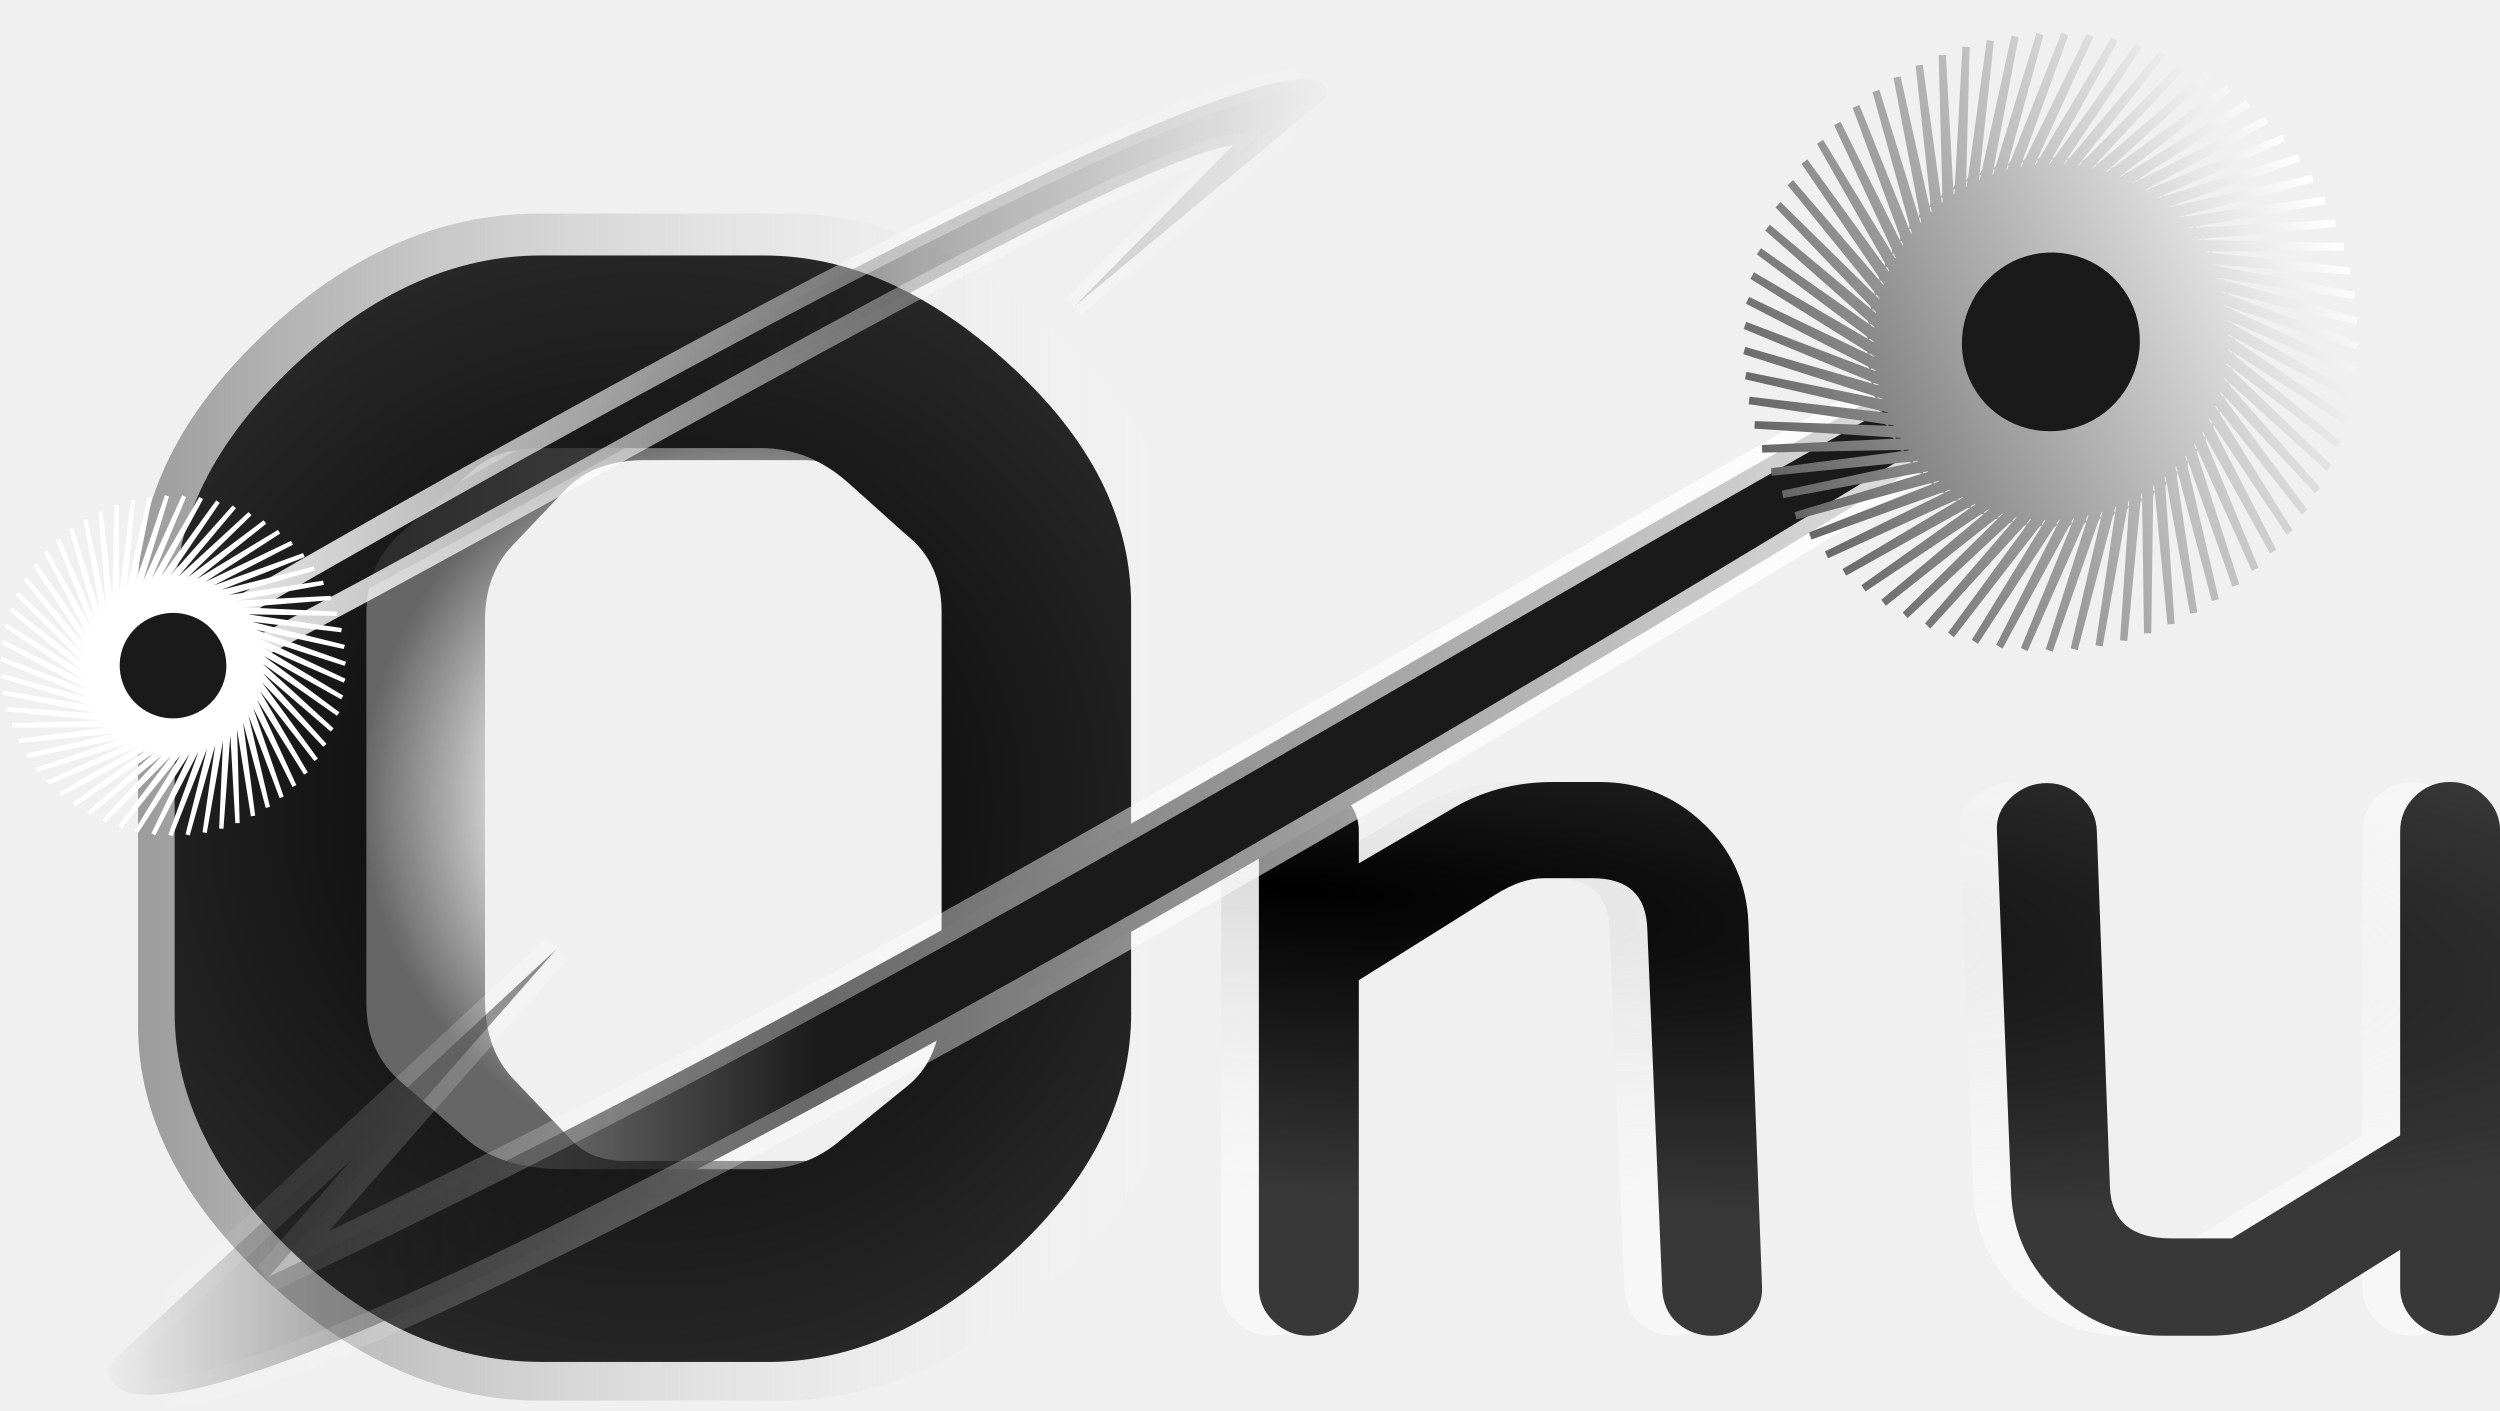
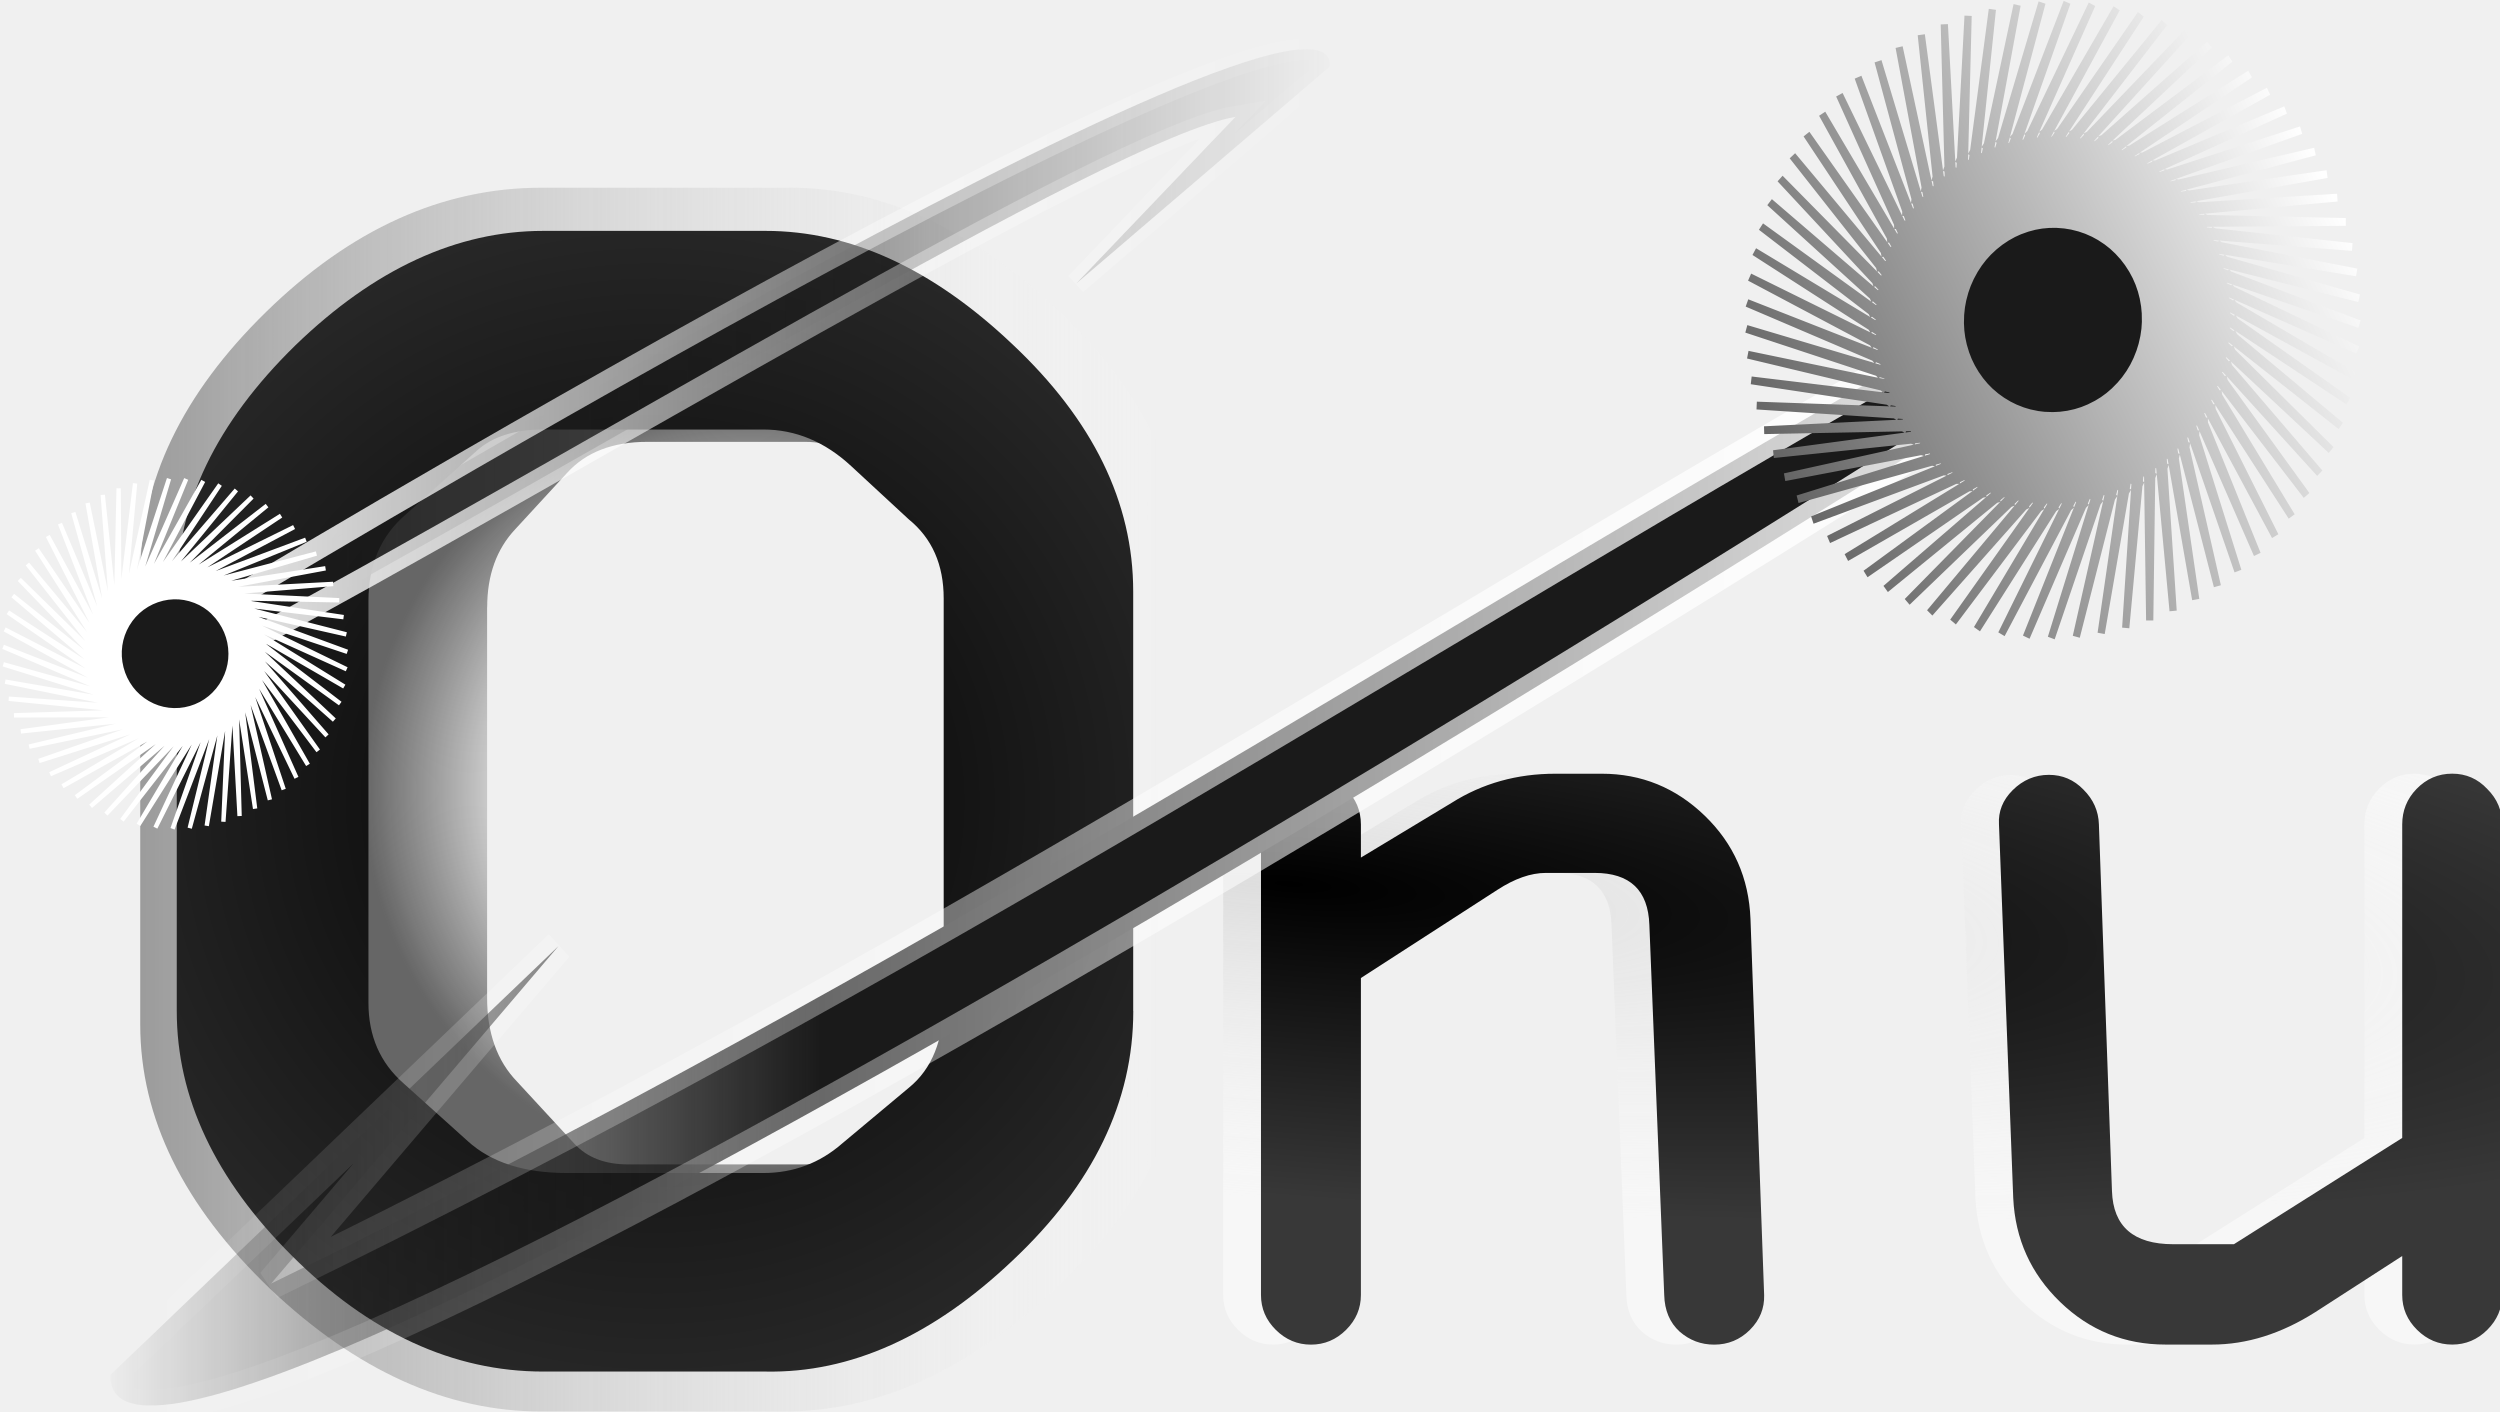
- <svg xmlns="http://www.w3.org/2000/svg" width="58.217" height="32.843" version="1.1" viewBox="0 0 58.217 32.843">
-   <defs>
-     <linearGradient id="linearGradient2" x1="2.959" x2="14.103" y1="7.774" y2="7.774" gradientTransform="matrix(1.2081 0 0 1.2202 -2.4128 -1.5672)" gradientUnits="userSpaceOnUse">
-       <stop stop-color="#9b9b9b" offset="0" />
-       <stop stop-color="#ffffff" stop-opacity="0" offset="1" />
+ <svg xmlns="http://www.w3.org/2000/svg" width="1027.123" height="580" version="1.1" viewBox="0 0 1027.123 580" id="svg28">
+   <defs id="defs20">
+     <linearGradient id="linearGradient2" x1="2.959" x2="14.103" y1="7.774" y2="7.774" gradientTransform="matrix(1.2081,0,0,1.2202,-2.4128,-1.5672)" gradientUnits="userSpaceOnUse">
+       <stop stop-color="#9b9b9b" offset="0" id="stop1" />
+       <stop stop-color="#ffffff" stop-opacity="0" offset="1" id="stop2" />
    </linearGradient>
-     <radialGradient id="radialGradient4" cx="9.434" cy="7.701" r="4.107" gradientTransform="matrix(1.2078 -.027689 .025579 1.1383 -2.6068 -.71948)" gradientUnits="userSpaceOnUse">
-       <stop stop-color="#ffffff" offset=".524" />
-       <stop stop-color="#545454" stop-opacity=".887" offset="1" />
+     <radialGradient id="radialGradient4" cx="9.434" cy="7.701" r="4.107" gradientTransform="matrix(1.2078,-0.027689,0.025579,1.1383,-2.6068,-0.71948)" gradientUnits="userSpaceOnUse">
+       <stop stop-color="#ffffff" offset=".524" id="stop3" />
+       <stop stop-color="#545454" stop-opacity=".887" offset="1" id="stop4" />
    </radialGradient>
-     <radialGradient id="radialGradient9" cx="8.443" cy="7.791" r="5.095" gradientTransform="matrix(2.8988 .026956 -.024848 2.7261 -16.493 -13.528)" gradientUnits="userSpaceOnUse">
-       <stop stop-color="#000000" offset="0" />
-       <stop stop-color="#4c4c4c" offset="1" />
+     <radialGradient id="radialGradient9" cx="8.443" cy="7.791" r="5.095" gradientTransform="matrix(2.8988,0.026956,-0.024848,2.7261,-16.493,-13.528)" gradientUnits="userSpaceOnUse">
+       <stop stop-color="#000000" offset="0" id="stop5" />
+       <stop stop-color="#4c4c4c" offset="1" id="stop6" />
    </radialGradient>
-     <radialGradient id="radialGradient6" cx="34.312" cy="19.772" r="11.993" gradientTransform="matrix(2.4501 .20438 -.040389 .48419 -48.957 6.6445)" gradientUnits="userSpaceOnUse">
-       <stop stop-color="#000000" offset="0" />
-       <stop stop-color="#383838" offset="1" />
+     <radialGradient id="radialGradient6" cx="34.312" cy="19.772" r="11.993" gradientTransform="matrix(2.4501,0.20438,-0.040389,0.48419,-48.957,6.6445)" gradientUnits="userSpaceOnUse">
+       <stop stop-color="#000000" offset="0" id="stop7" />
+       <stop stop-color="#383838" offset="1" id="stop8" />
    </radialGradient>
-     <radialGradient id="radialGradient7" cx="34.312" cy="19.772" r="11.993" gradientTransform="matrix(2.4338 .20301 -.040119 .48096 -50.022 3.9754)" gradientUnits="userSpaceOnUse">
-       <stop stop-color="#dedede" offset="0" />
-       <stop stop-color="#ffffff" stop-opacity=".463" offset="1" />
+     <radialGradient id="radialGradient7" cx="34.312" cy="19.772" r="11.993" gradientTransform="matrix(2.4338,0.20301,-0.040119,0.48096,-50.022,3.9754)" gradientUnits="userSpaceOnUse">
+       <stop stop-color="#dedede" offset="0" id="stop9" />
+       <stop stop-color="#ffffff" stop-opacity=".463" offset="1" id="stop10" />
    </radialGradient>
    <linearGradient id="linearGradient12" x1="2.835" x2="31.969" y1="10.845" y2="10.845" gradientUnits="userSpaceOnUse">
-       <stop stop-color="#1a1a1a" offset=".659" />
-       <stop stop-color="#1a1a1a" stop-opacity="0" offset="1" />
+       <stop stop-color="#1a1a1a" offset=".659" id="stop11" />
+       <stop stop-color="#1a1a1a" stop-opacity="0" offset="1" id="stop12" />
    </linearGradient>
    <linearGradient id="linearGradient14" x1="2.835" x2="31.969" y1="10.845" y2="10.845" gradientUnits="userSpaceOnUse">
-       <stop stop-color="#ffffff" offset="0" />
-       <stop stop-color="#ffffff" stop-opacity="0" offset="1" />
+       <stop stop-color="#ffffff" offset="0" id="stop13" />
+       <stop stop-color="#ffffff" stop-opacity="0" offset="1" id="stop14" />
    </linearGradient>
    <linearGradient id="linearGradient16" x1="2.731" x2="32.02" y1="10.851" y2="10.851" gradientUnits="userSpaceOnUse">
-       <stop stop-color="#ffffff" offset="0" />
-       <stop stop-color="#ffffff" stop-opacity="0" offset="1" />
+       <stop stop-color="#ffffff" offset="0" id="stop15" />
+       <stop stop-color="#ffffff" stop-opacity="0" offset="1" id="stop16" />
    </linearGradient>
    <linearGradient id="linearGradient18" x1="2.731" x2="32.02" y1="10.851" y2="10.851" gradientUnits="userSpaceOnUse">
-       <stop stop-color="#1a1a1a" offset="0" />
-       <stop stop-color="#1a1a1a" stop-opacity="0" offset="1" />
+       <stop stop-color="#1a1a1a" offset="0" id="stop17" />
+       <stop stop-color="#1a1a1a" stop-opacity="0" offset="1" id="stop18" />
    </linearGradient>
    <linearGradient id="linearGradient20" x1="1.479" x2="13.68" y1="19.055" y2="12.727" gradientUnits="userSpaceOnUse">
-       <stop stop-color="#ffffff" offset="0" />
-       <stop stop-color="#010101" offset="1" />
+       <stop stop-color="#ffffff" offset="0" id="stop19" />
+       <stop stop-color="#010101" offset="1" id="stop20" />
    </linearGradient>
  </defs>
-   <g transform="matrix(1.8095 0 0 1.871 1.1138 3.9769)" fill-rule="evenodd" stroke-miterlimit="3.6" stroke-width="0">
-     <path d="m14.625 5.202v5.435q0 1.73-1.699 3.2-1.683 1.47-3.477 1.47h-3.128q-1.826 0-3.493-1.485-1.667-1.5-1.667-3.185v-5.435q0-1.684 1.619-3.169 1.635-1.5 3.54-1.5h3.128q1.794-0.031 3.477 1.439 1.699 1.47 1.699 3.231zm-10.764 0.107v5.206q0 0.704 0.524 1.118l1 0.827q0.333 0.276 0.937 0.276h3.096q0.683 0 1.238-0.475l0.81-0.689q0.492-0.367 0.492-1.026v-5.206q0-0.766-0.492-1.133l-0.937-0.72q-0.476-0.383-1.111-0.383h-2.763q-0.905 0-1.397 0.413l-0.905 0.75q-0.492 0.398-0.492 1.041z" fill="url(#linearGradient2)" aria-label="o" />
-     <path d="m13.56 5.501v4.923q0 1.567-1.252 2.898-1.24 1.331-2.563 1.331h-2.305q-1.346 0-2.574-1.345-1.229-1.359-1.229-2.884v-4.923q0-1.525 1.194-2.87 1.205-1.359 2.609-1.359h2.305q1.322-0.028 2.563 1.304 1.252 1.331 1.252 2.926zm-7.934 0.097v4.715q0 0.638 0.386 1.012l0.737 0.749q0.246 0.25 0.69 0.25h2.282q0.503 0 0.913-0.43l0.597-0.624q0.363-0.333 0.363-0.929v-4.715q0-0.693-0.363-1.026l-0.69-0.652q-0.351-0.347-0.819-0.347h-2.036q-0.667 0-1.03 0.374l-0.667 0.679q-0.363 0.361-0.363 0.943z" fill="url(#radialGradient4)" aria-label="o" />
-     <path d="m13.941 10.473v-5.066q0-1.613-1.553-2.983-1.539-1.37-3.179-1.37h-2.86q-1.669 0-3.193 1.384-1.524 1.399-1.524 2.968v5.066q0 1.57 1.481 2.954 1.495 1.399 3.237 1.399h2.86q1.64 0.029 3.179-1.341 1.553-1.37 1.553-3.011zm-9.842-0.1v-4.852q0-0.656 0.479-1.042l0.915-0.771q0.305-0.257 0.856-0.257h2.831q0.624 0 1.132 0.442l0.74 0.642q0.45 0.343 0.45 0.956v4.852q0 0.714-0.45 1.056l-0.856 0.671q-0.435 0.357-1.016 0.357h-2.526q-0.827 0-1.277-0.385l-0.827-0.699q-0.45-0.371-0.45-0.97z" fill="url(#radialGradient9)" aria-label="o" />
+   <g transform="matrix(31.92409,0,0,34.03155,20.52214,58.98827)" fill-rule="evenodd" stroke-miterlimit="3.6" stroke-width="0" id="g22">
+     <path d="m 14.625,5.202 v 5.435 q 0,1.73 -1.699,3.2 -1.683,1.47 -3.477,1.47 H 6.322 q -1.826,0 -3.493,-1.485 -1.667,-1.5 -1.667,-3.185 V 5.202 q 0,-1.684 1.619,-3.169 1.635,-1.5 3.54,-1.5 h 3.128 q 1.794,-0.031 3.477,1.439 1.699,1.47 1.699,3.231 z M 3.861,5.309 v 5.206 q 0,0.704 0.524,1.118 l 1,0.827 q 0.333,0.276 0.937,0.276 h 3.096 q 0.683,0 1.238,-0.475 l 0.81,-0.689 q 0.492,-0.367 0.492,-1.026 v -5.206 q 0,-0.766 -0.492,-1.133 L 10.529,3.487 Q 10.053,3.104 9.418,3.104 H 6.655 q -0.905,0 -1.397,0.413 L 4.353,4.268 Q 3.861,4.666 3.861,5.309 Z" fill="url(#linearGradient2)" aria-label="o" id="path20" style="fill:url(#linearGradient2)" />
+     <path d="m 13.56,5.501 v 4.923 q 0,1.567 -1.252,2.898 -1.24,1.331 -2.563,1.331 H 7.44 q -1.346,0 -2.574,-1.345 Q 3.637,11.949 3.637,10.424 V 5.501 q 0,-1.525 1.194,-2.87 Q 6.036,1.272 7.44,1.272 H 9.745 Q 11.068,1.244 12.308,2.575 13.56,3.906 13.56,5.501 Z M 5.626,5.598 v 4.715 q 0,0.638 0.386,1.012 l 0.737,0.749 q 0.246,0.25 0.69,0.25 h 2.282 q 0.503,0 0.913,-0.43 l 0.597,-0.624 q 0.363,-0.333 0.363,-0.929 v -4.715 q 0,-0.693 -0.363,-1.026 l -0.69,-0.652 q -0.351,-0.347 -0.819,-0.347 h -2.036 q -0.667,0 -1.03,0.374 L 5.989,4.655 Q 5.627,5.016 5.627,5.598 Z" fill="url(#radialGradient4)" aria-label="o" id="path21" style="fill:url(#radialGradient4)" />
+     <path d="M 13.941,10.473 V 5.407 q 0,-1.613 -1.553,-2.983 -1.539,-1.37 -3.179,-1.37 H 6.349 q -1.669,0 -3.193,1.384 -1.524,1.399 -1.524,2.968 v 5.066 q 0,1.57 1.481,2.954 1.495,1.399 3.237,1.399 h 2.86 q 1.64,0.029 3.179,-1.341 1.553,-1.37 1.553,-3.011 z M 4.099,10.373 V 5.521 q 0,-0.656 0.479,-1.042 L 5.493,3.708 Q 5.797,3.452 6.349,3.452 h 2.831 q 0.624,0 1.132,0.442 l 0.74,0.642 q 0.45,0.343 0.45,0.956 v 4.852 q 0,0.714 -0.45,1.056 l -0.856,0.671 q -0.435,0.357 -1.016,0.357 h -2.526 q -0.827,0 -1.277,-0.385 L 4.549,11.344 q -0.45,-0.371 -0.45,-0.97 z" fill="url(#radialGradient9)" aria-label="o" id="path22" style="fill:url(#radialGradient9)" />
  </g>
-   <g transform="matrix(1 0 0 .9867 -.8445 -1.4313)" stroke-width=".101">
-     <path d="m4.754 18.319 1.472-1.248c7.899-4.155 20.459-11.721 23.34-12.201l-3.71 3.817 5.913-4.976c0.106-3.022-26.087 12.509-26.087 12.509l-2.435 1.056z" fill="url(#linearGradient18)" stroke="url(#linearGradient16)" stroke-width=".503" />
-     <path d="m8.58 18.678-3.834-3.539 3.664 3.901-3.462-3.903 3.258 4.247-3.057-4.229 2.819 4.55-2.62-4.512 2.352 4.808-2.158-4.75 1.861 5.018-1.674-4.942 1.352 5.178-1.174-5.084 0.83 5.287-0.662-5.176 0.3 5.344-0.143-5.216-0.234 5.347 0.377-5.204-0.765 5.297 0.893-5.141-1.289 5.195 1.4-5.026-1.8 5.04 1.894-4.862-2.293 4.836 2.369-4.649-2.763 4.584 2.82-4.39-3.205 4.286 3.243-4.088-3.616 3.946 3.634-3.744-3.991 3.566 3.988-3.364-4.326 3.151 4.303-2.95-4.619 2.704 4.576-2.507-4.865 2.231 4.803-2.039-5.063 1.736 4.982-1.551-5.21 1.223 5.112-1.047-5.306 0.698 5.19-0.533-5.349 0.166 5.218-0.013-5.34-0.367 5.193 0.506-5.276-0.897 5.117 1.021-5.161-1.418 4.99 1.525-4.994-1.925 4.813 2.014-4.777-2.413 4.589 2.484-4.514-2.876 4.319 2.928-4.205-3.311 4.006 3.344-3.854-3.713 3.653 3.726-3.465-4.079 3.264 4.071-3.042-4.404 2.842 4.376-2.588-4.685 2.392 4.637-2.109-4.919 1.919 4.852-1.609-5.105 1.426 5.019-1.093-5.239 0.919 5.136-0.566-5.322 0.403 5.202-0.033-5.352-0.117 5.216 0.5-5.329-0.636 5.179 1.028-5.252-1.148 5.09 1.546-5.124-1.649 4.95 2.049-4.944-2.134 4.761 2.531-4.716-2.597 4.525 2.988-4.441-3.035 4.244 3.415-4.121-3.442 3.921 3.808-3.76-3.816 3.559 4.164-3.362-4.151 3.161 4.478-2.931-4.445 2.732 4.748-2.471-4.695 2.276 4.97-1.986-4.898 1.797 5.143-1.481-5.053 1.3 5.265-0.962-5.157 0.791 5.335-0.433-5.21 0.273 5.351 0.101-5.212-0.247 5.314 0.633-5.161-0.764 5.225 1.159-5.06-1.274 5.084 1.673-4.908-1.772 4.892 2.171-4.707-2.252 4.651 2.648-4.459-2.709 4.365 3.098-4.167-3.14z" fill="#1a1a1a" stroke="#ffffff" />
+   <g transform="matrix(17.64249,0,0,17.94705,-14.02715,-39.38129)" stroke-width="0.101" id="g24">
+     <path d="m 4.754,18.319 1.472,-1.248 c 7.899,-4.155 20.459,-11.721 23.34,-12.201 l -3.71,3.817 5.913,-4.976 c 0.106,-3.022 -26.087,12.509 -26.087,12.509 l -2.435,1.056 z" fill="url(#linearGradient18)" stroke="url(#linearGradient16)" stroke-width="0.503" id="path23" style="fill:url(#linearGradient18);stroke:url(#linearGradient16)" />
+     <path d="M 8.58,18.678 4.746,15.139 8.41,19.04 4.948,15.137 8.205,19.383 5.149,15.155 7.967,19.704 5.347,15.192 7.699,20 5.541,15.25 l 1.861,5.018 -1.674,-4.942 1.352,5.178 -1.174,-5.084 0.83,5.287 -0.662,-5.176 0.3,5.344 -0.143,-5.216 -0.234,5.347 0.377,-5.204 -0.765,5.297 0.893,-5.141 -1.289,5.195 1.4,-5.026 -1.8,5.04 1.894,-4.862 -2.293,4.836 2.369,-4.649 -2.763,4.584 2.82,-4.39 -3.205,4.286 3.243,-4.088 -3.616,3.946 3.634,-3.744 -3.991,3.566 3.988,-3.364 -4.326,3.151 4.303,-2.95 -4.619,2.704 4.576,-2.507 -4.865,2.231 4.803,-2.039 -5.063,1.736 4.982,-1.551 -5.21,1.223 5.112,-1.047 -5.306,0.698 5.19,-0.533 -5.349,0.166 5.218,-0.013 -5.34,-0.367 5.193,0.506 -5.276,-0.897 5.117,1.021 -5.161,-1.418 4.99,1.525 -4.994,-1.925 4.813,2.014 -4.777,-2.413 4.589,2.484 -4.514,-2.876 4.319,2.928 -4.205,-3.311 4.006,3.344 -3.854,-3.713 3.653,3.726 -3.465,-4.079 3.264,4.071 -3.042,-4.404 2.842,4.376 -2.588,-4.685 2.392,4.637 -2.109,-4.919 1.919,4.852 -1.609,-5.105 1.426,5.019 -1.093,-5.239 0.919,5.136 -0.566,-5.322 0.403,5.202 -0.033,-5.352 -0.117,5.216 0.5,-5.329 -0.636,5.179 1.028,-5.252 -1.148,5.09 1.546,-5.124 -1.649,4.95 2.049,-4.944 -2.134,4.761 2.531,-4.716 -2.597,4.525 2.988,-4.441 -3.035,4.244 3.415,-4.121 -3.442,3.921 3.808,-3.76 -3.816,3.559 4.164,-3.362 -4.151,3.161 4.478,-2.931 -4.445,2.732 4.748,-2.471 -4.695,2.276 4.97,-1.986 -4.898,1.797 5.143,-1.481 -5.053,1.3 5.265,-0.962 -5.157,0.791 5.335,-0.433 -5.21,0.273 5.351,0.101 -5.212,-0.247 5.314,0.633 -5.161,-0.764 5.225,1.159 -5.06,-1.274 5.084,1.673 -4.908,-1.772 4.892,2.171 -4.707,-2.252 4.651,2.648 -4.459,-2.709 4.365,3.098 -4.167,-3.14 z" fill="#1a1a1a" stroke="#ffffff" id="path24" />
  </g>
-   <g transform="matrix(1.2662 0 0 1.2192 -12.307 -4.2338)" fill-rule="evenodd" stroke-linecap="round" stroke-linejoin="round" stroke-miterlimit="3.6">
-     <path d="m36.519 20.564-2.505 1.63v5.873q0 0.372-0.273 0.645-0.273 0.273-0.645 0.273t-0.645-0.273q-0.273-0.273-0.273-0.645v-8.717q0-0.383 0.263-0.656 0.273-0.284 0.656-0.284 0.372 0 0.645 0.284 0.273 0.273 0.273 0.656v0.613l1.673-1.017q0.842-0.536 1.903-0.536h0.853q1.094 0 1.892 0.777 0.798 0.777 0.842 1.914l0.252 6.967q0.011 0.372-0.263 0.645-0.273 0.273-0.656 0.273-0.361 0-0.634-0.241-0.273-0.252-0.284-0.678l-0.273-6.858q-0.033-0.963-1.006-0.963h-0.897q-0.416 0-0.897 0.317zm13.552 6.562 3.095-1.969v-5.808q0-0.383 0.263-0.656 0.273-0.284 0.656-0.284 0.383 0 0.645 0.284 0.273 0.273 0.273 0.656v8.717q0 0.372-0.273 0.645-0.273 0.273-0.645 0.273t-0.645-0.273q-0.273-0.273-0.273-0.645v-0.722l-1.597 1.039q-0.941 0.602-1.903 0.602h-0.853q-1.127 0-1.936-0.787t-0.864-1.925l-0.263-6.923q-0.022-0.361 0.252-0.634 0.284-0.284 0.667-0.284 0.372 0 0.634 0.273 0.273 0.273 0.284 0.645l0.241 6.792q0.033 0.984 1.127 0.984z" fill="url(#radialGradient7)" aria-label="nu" />
-     <path transform="matrix(.99334 0 0 .99334 -.69586 -2.6249)" d="m38.165 23.344-2.522 1.641v5.913q0 0.374-0.275 0.65-0.275 0.275-0.65 0.275t-0.65-0.275q-0.275-0.275-0.275-0.65v-8.776q0-0.385 0.264-0.661 0.275-0.286 0.661-0.286 0.374 0 0.65 0.286 0.275 0.275 0.275 0.661v0.617l1.685-1.024q0.848-0.54 1.916-0.54h0.859q1.101 0 1.905 0.782 0.804 0.782 0.848 1.927l0.253 7.014q0.011 0.374-0.264 0.65-0.275 0.275-0.661 0.275-0.363 0-0.639-0.242-0.275-0.253-0.286-0.683l-0.275-6.904q-0.033-0.969-1.013-0.969h-0.903q-0.418 0-0.903 0.319zm13.642 6.606 3.116-1.982v-5.847q0-0.385 0.264-0.661 0.275-0.286 0.661-0.286 0.385 0 0.65 0.286 0.275 0.275 0.275 0.661v8.776q0 0.374-0.275 0.65-0.275 0.275-0.65 0.275-0.374 0-0.65-0.275-0.275-0.275-0.275-0.65v-0.727l-1.608 1.046q-0.947 0.606-1.916 0.606h-0.859q-1.134 0-1.949-0.793-0.815-0.793-0.87-1.938l-0.264-6.97q-0.022-0.363 0.253-0.639 0.286-0.286 0.672-0.286 0.374 0 0.639 0.275 0.275 0.275 0.286 0.65l0.242 6.838q0.033 0.991 1.134 0.991z" fill="url(#radialGradient6)" stroke-width="1.007" aria-label="nu" />
+   <g transform="matrix(22.33892,0,0,22.17599,-216.2542,-90.35587)" fill-rule="evenodd" stroke-linecap="round" stroke-linejoin="round" stroke-miterlimit="3.6" id="g26">
+     <path d="m 36.519,20.564 -2.505,1.63 v 5.873 q 0,0.372 -0.273,0.645 -0.273,0.273 -0.645,0.273 -0.372,0 -0.645,-0.273 Q 32.177,28.439 32.177,28.067 v -8.717 q 0,-0.383 0.263,-0.656 0.273,-0.284 0.656,-0.284 0.372,0 0.645,0.284 0.273,0.273 0.273,0.656 v 0.613 l 1.673,-1.017 q 0.842,-0.536 1.903,-0.536 h 0.853 q 1.094,0 1.892,0.777 0.798,0.777 0.842,1.914 l 0.252,6.967 q 0.011,0.372 -0.263,0.645 -0.273,0.273 -0.656,0.273 -0.361,0 -0.634,-0.241 -0.273,-0.252 -0.284,-0.678 l -0.273,-6.858 q -0.033,-0.963 -1.006,-0.963 h -0.897 q -0.416,0 -0.897,0.317 z m 13.552,6.562 3.095,-1.969 v -5.808 q 0,-0.383 0.263,-0.656 0.273,-0.284 0.656,-0.284 0.383,0 0.645,0.284 0.273,0.273 0.273,0.656 v 8.717 q 0,0.372 -0.273,0.645 -0.273,0.273 -0.645,0.273 -0.372,0 -0.645,-0.273 Q 53.166,28.439 53.166,28.067 v -0.722 l -1.597,1.039 q -0.941,0.602 -1.903,0.602 h -0.853 q -1.127,0 -1.936,-0.787 -0.809,-0.787 -0.864,-1.925 l -0.263,-6.923 q -0.022,-0.361 0.252,-0.634 0.284,-0.284 0.667,-0.284 0.372,0 0.634,0.273 0.273,0.273 0.284,0.645 l 0.241,6.792 q 0.033,0.984 1.127,0.984 z" fill="url(#radialGradient7)" aria-label="nu" id="path25" style="fill:url(#radialGradient7)" />
+     <path transform="matrix(0.99334,0,0,0.99334,-0.69586,-2.6249)" d="m 38.165,23.344 -2.522,1.641 v 5.913 q 0,0.374 -0.275,0.65 -0.275,0.275 -0.65,0.275 -0.374,0 -0.65,-0.275 -0.275,-0.275 -0.275,-0.65 v -8.776 q 0,-0.385 0.264,-0.661 0.275,-0.286 0.661,-0.286 0.374,0 0.65,0.286 0.275,0.275 0.275,0.661 v 0.617 l 1.685,-1.024 q 0.848,-0.54 1.916,-0.54 h 0.859 q 1.101,0 1.905,0.782 0.804,0.782 0.848,1.927 l 0.253,7.014 q 0.011,0.374 -0.264,0.65 -0.275,0.275 -0.661,0.275 -0.363,0 -0.639,-0.242 -0.275,-0.253 -0.286,-0.683 l -0.275,-6.904 q -0.033,-0.969 -1.013,-0.969 h -0.903 q -0.418,0 -0.903,0.319 z m 13.642,6.606 3.116,-1.982 v -5.847 q 0,-0.385 0.264,-0.661 0.275,-0.286 0.661,-0.286 0.385,0 0.65,0.286 0.275,0.275 0.275,0.661 v 8.776 q 0,0.374 -0.275,0.65 -0.275,0.275 -0.65,0.275 -0.374,0 -0.65,-0.275 Q 54.923,31.272 54.923,30.897 v -0.727 l -1.608,1.046 q -0.947,0.606 -1.916,0.606 h -0.859 q -1.134,0 -1.949,-0.793 -0.815,-0.793 -0.87,-1.938 l -0.264,-6.97 q -0.022,-0.363 0.253,-0.639 0.286,-0.286 0.672,-0.286 0.374,0 0.639,0.275 0.275,0.275 0.286,0.65 l 0.242,6.838 q 0.033,0.991 1.134,0.991 z" fill="url(#radialGradient6)" stroke-width="1.007" aria-label="nu" id="path26" style="fill:url(#radialGradient6)" />
  </g>
-   <g transform="matrix(-1.6979 0 0 -1.7784 56.464 38.388)">
-     <path d="m4.754 18.319 1.472-1.248c7.779-4.067 14.314-8.134 23.34-12.201l-3.942 4.287 6.145-5.446c0.106-3.022-26.087 12.509-26.087 12.509l-2.435 1.056z" fill="url(#linearGradient12)" stroke="url(#linearGradient14)" stroke-width=".402" />
-     <path d="m7.697 13.883-5.098 3.25 5.361-3.041-5.352 2.844 5.596-2.615-5.57 2.418 5.793-2.171-5.751 1.977 5.953-1.713-5.894 1.523 6.072-1.243-5.998 1.058 6.151-0.765-6.062 0.586 6.19-0.282-6.085 0.111 6.187 0.202-6.068-0.366 6.143 0.686-6.011-0.839 6.058 1.165-5.913-1.308 5.933 1.636-5.777-1.767 5.768 2.096-5.601-2.215 5.565 2.543-5.389-2.648 5.325 2.972-5.141-3.064 5.049 3.382-4.858-3.459 4.74 3.769-4.543-3.831 4.399 4.131-4.198-4.177 4.029 4.466-3.825-4.496 3.632 4.771-3.426-4.785 3.211 5.044-3.005-5.042 2.769 5.283-2.564-5.265 2.308 5.488-2.106-5.454 1.832 5.656-1.633-5.606 1.344 5.786-1.15-5.721 0.846 5.878-0.659-5.797 0.343 5.93-0.164-5.835-0.162 5.943 0.333-5.835-0.666 5.917 0.827-5.795-1.166 5.851 1.315-5.717-1.657 5.747 1.795-5.601-2.138 5.604 2.263-5.448-2.605 5.423 2.716-5.258-3.054 5.207 3.151-5.033-3.483 4.956 3.565-4.775-3.889 4.672 3.955-4.485-4.269 4.357 4.319-4.166-4.621 4.013 4.654-3.818-4.941 3.642 4.958-3.445-5.229 3.247 5.229-3.049-5.482 2.831 5.465-2.633-5.699 2.395 5.665-2.2-5.878 1.944 5.827-1.751-6.017 1.479 5.951-1.291-6.117 1.005 6.035-0.823-6.176 0.524 6.078-0.349-6.194 0.04 6.082 0.127-6.17-0.445 6.044 0.603-6.105-0.926 5.967 1.074-6-1.402 5.85 1.539-5.855-1.868 5.694 1.993-5.671-2.322 5.5 2.434-5.449-2.76 5.269 2.858-5.191-3.18 5.003 3.264-4.899-3.579 4.705 3.648-4.573-3.954 4.374 4.007-4.218-4.302 4.015 4.34-3.834-4.622 3.629 4.644-3.425-4.911 3.219 4.918-2.993-5.168 2.787 5.158-2.541-5.39 2.337 5.364-2.072-5.576 1.871 5.534-1.589-5.726 1.393 5.668-1.096-5.837 0.905 5.764-0.595-5.909 0.412 5.821-0.091-5.942-0.085 5.84 0.414-5.935-0.58 5.82 0.917-5.889-1.072 5.761 1.413-5.804-1.557 5.664 1.9-5.68-2.031 5.529 2.374-5.518-2.492 5.357 2.832-5.32-2.936 5.15 3.272-5.086-3.361 4.909 3.689-4.818-3.763 4.634 4.083-4.518-4.14 4.329 4.449-4.189-4.49 3.995 4.785-3.831-4.81 3.635z" fill="#1a1a1a" stroke="url(#linearGradient20)" stroke-width=".099" />
+   <g transform="matrix(-29.95518,0,0,-32.34726,997.0375,684.8906)" id="g28">
+     <path d="m 4.754,18.319 1.472,-1.248 c 7.779,-4.067 14.314,-8.134 23.34,-12.201 l -3.942,4.287 6.145,-5.446 C 31.875,0.689 5.682,16.22 5.682,16.22 L 3.247,17.276 Z" fill="url(#linearGradient12)" stroke="url(#linearGradient14)" stroke-width="0.402" id="path27" style="fill:url(#linearGradient12);stroke:url(#linearGradient14)" />
+     <path d="m 7.697,13.883 -5.098,3.25 5.361,-3.041 -5.352,2.844 5.596,-2.615 -5.57,2.418 5.793,-2.171 -5.751,1.977 5.953,-1.713 -5.894,1.523 6.072,-1.243 -5.998,1.058 6.151,-0.765 -6.062,0.586 6.19,-0.282 -6.085,0.111 6.187,0.202 -6.068,-0.366 6.143,0.686 -6.011,-0.839 6.058,1.165 -5.913,-1.308 5.933,1.636 -5.777,-1.767 5.768,2.096 -5.601,-2.215 5.565,2.543 -5.389,-2.648 5.325,2.972 -5.141,-3.064 5.049,3.382 -4.858,-3.459 4.74,3.769 -4.543,-3.831 4.399,4.131 -4.198,-4.177 4.029,4.466 -3.825,-4.496 3.632,4.771 -3.426,-4.785 3.211,5.044 -3.005,-5.042 2.769,5.283 -2.564,-5.265 2.308,5.488 -2.106,-5.454 1.832,5.656 -1.633,-5.606 1.344,5.786 -1.15,-5.721 0.846,5.878 -0.659,-5.797 0.343,5.93 -0.164,-5.835 -0.162,5.943 0.333,-5.835 -0.666,5.917 0.827,-5.795 -1.166,5.851 1.315,-5.717 -1.657,5.747 1.795,-5.601 -2.138,5.604 2.263,-5.448 -2.605,5.423 2.716,-5.258 -3.054,5.207 3.151,-5.033 -3.483,4.956 3.565,-4.775 -3.889,4.672 3.955,-4.485 -4.269,4.357 4.319,-4.166 -4.621,4.013 4.654,-3.818 -4.941,3.642 4.958,-3.445 -5.229,3.247 5.229,-3.049 -5.482,2.831 5.465,-2.633 -5.699,2.395 5.665,-2.2 -5.878,1.944 5.827,-1.751 -6.017,1.479 5.951,-1.291 -6.117,1.005 6.035,-0.823 -6.176,0.524 6.078,-0.349 -6.194,0.04 6.082,0.127 -6.17,-0.445 6.044,0.603 -6.105,-0.926 5.967,1.074 -6,-1.402 5.85,1.539 -5.855,-1.868 5.694,1.993 -5.671,-2.322 5.5,2.434 -5.449,-2.76 5.269,2.858 -5.191,-3.18 5.003,3.264 -4.899,-3.579 4.705,3.648 -4.573,-3.954 4.374,4.007 -4.218,-4.302 4.015,4.34 -3.834,-4.622 3.629,4.644 -3.425,-4.911 3.219,4.918 -2.993,-5.168 2.787,5.158 -2.541,-5.39 2.337,5.364 -2.072,-5.576 1.871,5.534 -1.589,-5.726 1.393,5.668 -1.096,-5.837 0.905,5.764 -0.595,-5.909 0.412,5.821 -0.091,-5.942 -0.085,5.84 0.414,-5.935 -0.58,5.82 0.917,-5.889 -1.072,5.761 1.413,-5.804 -1.557,5.664 1.9,-5.68 -2.031,5.529 2.374,-5.518 -2.492,5.357 2.832,-5.32 -2.936,5.15 3.272,-5.086 -3.361,4.909 3.689,-4.818 -3.763,4.634 4.083,-4.518 -4.14,4.329 4.449,-4.189 -4.49,3.995 4.785,-3.831 -4.81,3.635 z" fill="#1a1a1a" stroke="url(#linearGradient20)" stroke-width="0.099" id="path28" style="stroke:url(#linearGradient20)" />
  </g>
</svg>
